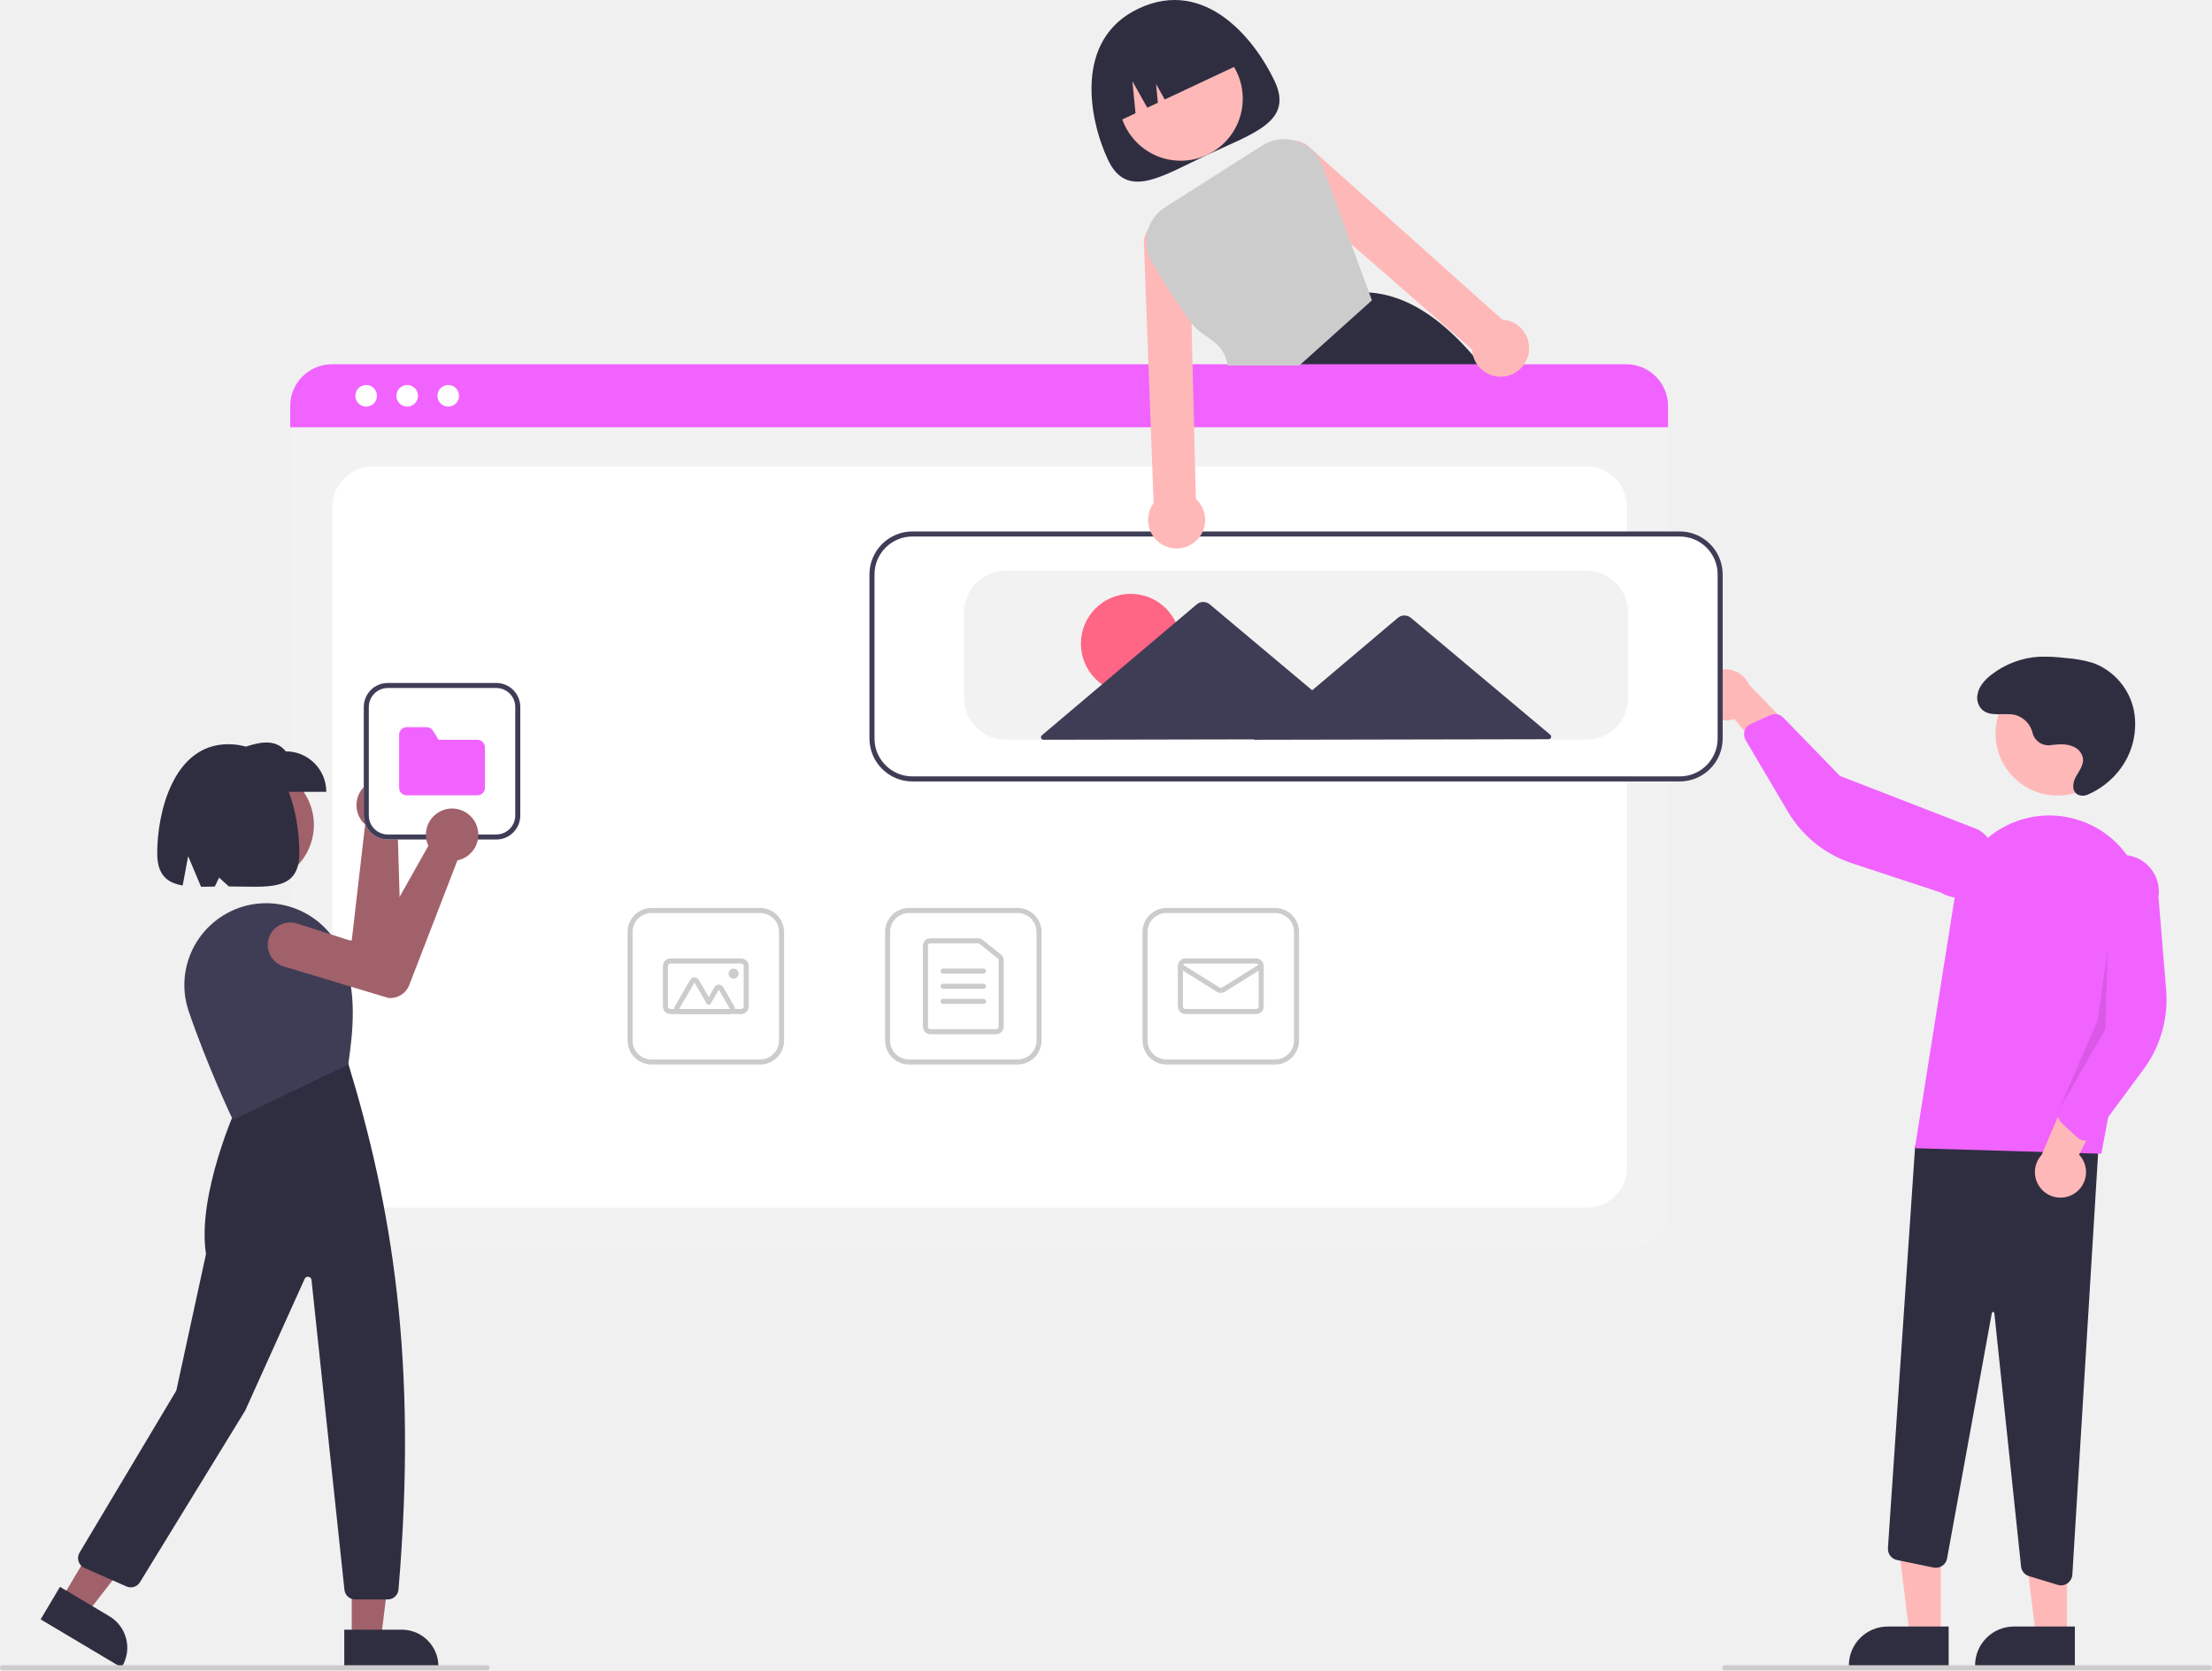
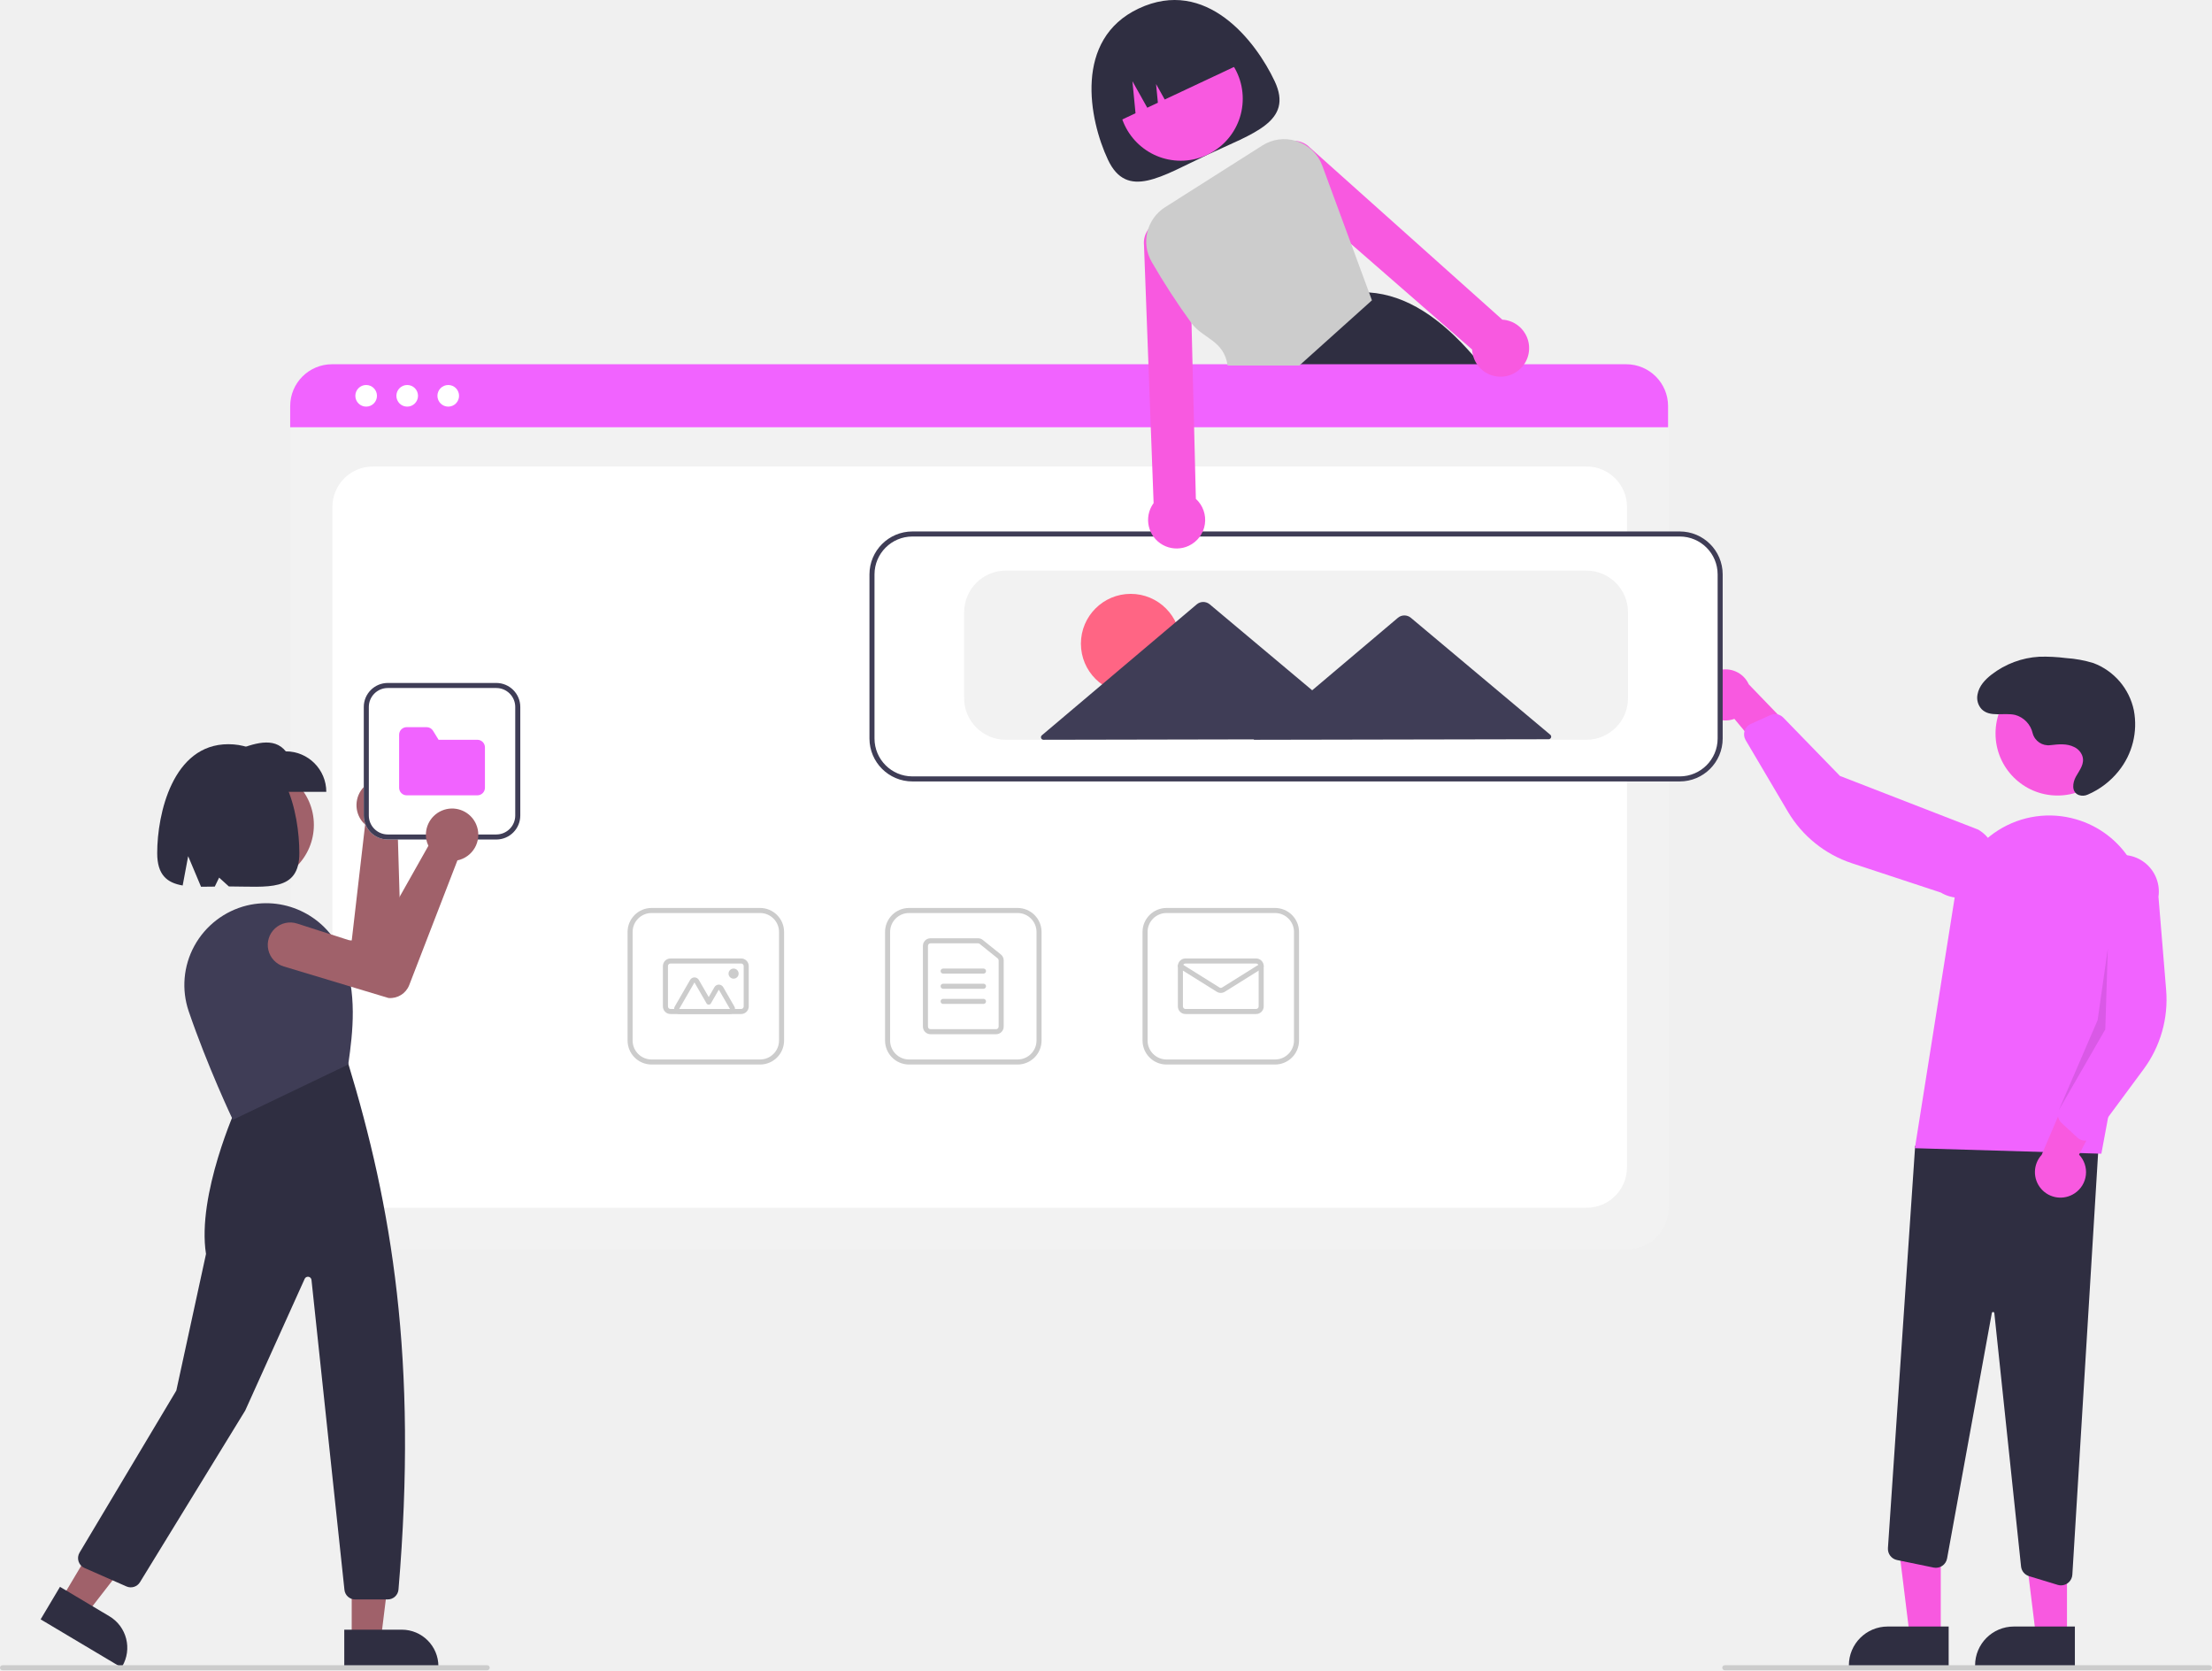
<svg xmlns="http://www.w3.org/2000/svg" data-name="Layer 1" width="876.272" height="661.473" viewBox="0 0 876.272 661.473" style="user-select: auto;">
  <path d="M685.834,138.655c7.516,15.995-8.411,20.526-26.655,29.099s-31.898,17.942-39.414,1.947-13.615-47.743,12.195-59.871C658.66,97.284,678.318,122.659,685.834,138.655Z" transform="translate(-180.8642 -106.4605)" fill="#2f2e41" style="user-select: auto;" />
-   <circle cx="467.746" cy="39.089" r="24.561" fill="#ffb8b8" style="user-select: auto;" />
+   <circle cx="467.746" cy="39.089" r="24.561" fill="#f859e0" style="user-select: auto;" />
  <path d="M770.29,254.473c-.85-1.11-1.7-2.2-2.56-3.26q-1.665-2.07-3.35-4.01c-12.73-14.69-26.27-23.94-41.18-24.93h-.02l-.22-.02-29.71,28.96-10.1,9.84.22.54,5.45,13.57h95.49A234.834,234.834,0,0,0,770.29,254.473Z" transform="translate(-180.8642 -106.4605)" fill="#2f2e41" style="user-select: auto;" />
  <path d="M621.902,155.438l0,0,8.792-4.131-1.225-12.683,5.879,10.496,4.202-1.975-.714-7.399,3.43,6.123,31.224-14.673,0,0a26,26,0,0,0-34.589-12.474l-4.525,2.126A26,26,0,0,0,621.902,155.438Z" transform="translate(-180.8642 -106.4605)" fill="#2f2e41" style="user-select: auto;" />
  <path d="M825.39,601.261H312.552a16.519,16.519,0,0,1-16.5-16.5V276.607a12.102,12.102,0,0,1,12.088-12.088H829.593a12.311,12.311,0,0,1,12.297,12.297V584.761A16.519,16.519,0,0,1,825.39,601.261Z" transform="translate(-180.8642 -106.4605)" fill="#f2f2f2" style="user-select: auto;" />
  <path d="M328.552,584.761h480.839a16,16,0,0,0,16-16V307.213a16,16,0,0,0-16-16H328.552a16,16,0,0,0-16,16V568.761A16,16,0,0,0,328.552,584.761Z" transform="translate(-180.8642 -106.4605)" fill="#fff" style="user-select: auto;" />
  <path d="M841.66,275.663H295.82v-8.4a16.574,16.574,0,0,1,16.56-16.55H825.1a16.574,16.574,0,0,1,16.56,16.55Z" transform="translate(-180.8642 -106.4605)" fill="#f163ff" style="user-select: auto;" />
  <circle cx="145.051" cy="156.752" r="4.283" fill="#fff" style="user-select: auto;" />
  <circle cx="161.31" cy="156.752" r="4.283" fill="#fff" style="user-select: auto;" />
  <circle cx="177.569" cy="156.752" r="4.283" fill="#fff" style="user-select: auto;" />
  <path d="M583.974,528.04h-43a9.511,9.511,0,0,1-9.5-9.5v-43a9.511,9.511,0,0,1,9.5-9.5h43a9.511,9.511,0,0,1,9.5,9.5v43A9.511,9.511,0,0,1,583.974,528.04Zm-43-60a7.508,7.508,0,0,0-7.5,7.5v43a7.508,7.508,0,0,0,7.5,7.5h43a7.508,7.508,0,0,0,7.5-7.5v-43a7.508,7.508,0,0,0-7.5-7.5Z" transform="translate(-180.8642 -106.4605)" fill="#ccc" style="user-select: auto;" />
  <path d="M575.474,516.04h-26a3.003,3.003,0,0,1-3-3v-32a3.003,3.003,0,0,1,3-3h18.839a3.007,3.007,0,0,1,1.879.662l7.16,5.754a2.984,2.984,0,0,1,1.121,2.338v26.246A3.003,3.003,0,0,1,575.474,516.04Zm-26-36a1.001,1.001,0,0,0-1,1v32a1.001,1.001,0,0,0,1,1h26a1.001,1.001,0,0,0,1-1v-26.246a.995.995,0,0,0-.374-.779l-7.161-5.754a1.002,1.002,0,0,0-.626-.22Z" transform="translate(-180.8642 -106.4605)" fill="#ccc" style="user-select: auto;" />
  <path d="M570.474,492.04h-16a1,1,0,0,1,0-2h16a1,1,0,0,1,0,2Z" transform="translate(-180.8642 -106.4605)" fill="#ccc" style="user-select: auto;" />
  <path d="M570.474,498.04h-16a1,1,0,0,1,0-2h16a1,1,0,0,1,0,2Z" transform="translate(-180.8642 -106.4605)" fill="#ccc" style="user-select: auto;" />
  <path d="M570.474,504.04h-16a1,1,0,0,1,0-2h16a1,1,0,0,1,0,2Z" transform="translate(-180.8642 -106.4605)" fill="#ccc" style="user-select: auto;" />
  <path d="M685.974,528.04h-43a9.511,9.511,0,0,1-9.5-9.5v-43a9.511,9.511,0,0,1,9.5-9.5h43a9.511,9.511,0,0,1,9.5,9.5v43A9.511,9.511,0,0,1,685.974,528.04Zm-43-60a7.508,7.508,0,0,0-7.5,7.5v43a7.508,7.508,0,0,0,7.5,7.5h43a7.508,7.508,0,0,0,7.5-7.5v-43a7.508,7.508,0,0,0-7.5-7.5Z" transform="translate(-180.8642 -106.4605)" fill="#ccc" style="user-select: auto;" />
  <path d="M678.474,508.04h-28a3.003,3.003,0,0,1-3-3v-16a3.003,3.003,0,0,1,3-3h28a3.003,3.003,0,0,1,3,3v16A3.003,3.003,0,0,1,678.474,508.04Zm-28-20a1.001,1.001,0,0,0-1,1v16a1.001,1.001,0,0,0,1,1h28a1.001,1.001,0,0,0,1-1v-16a1.001,1.001,0,0,0-1-1Z" transform="translate(-180.8642 -106.4605)" fill="#ccc" style="user-select: auto;" />
  <path d="M664.474,499.678a3.003,3.003,0,0,1-1.59-.453l-14.94-9.337a1,1,0,0,1,1.061-1.696l14.94,9.337a1.006,1.006,0,0,0,1.06,0l14.939-9.337a1,1,0,0,1,1.061,1.696l-14.939,9.337A3.004,3.004,0,0,1,664.474,499.678Z" transform="translate(-180.8642 -106.4605)" fill="#ccc" style="user-select: auto;" />
  <path d="M481.974,528.04h-43a9.511,9.511,0,0,1-9.5-9.5v-43a9.511,9.511,0,0,1,9.5-9.5h43a9.511,9.511,0,0,1,9.5,9.5v43A9.511,9.511,0,0,1,481.974,528.04Zm-43-60a7.508,7.508,0,0,0-7.5,7.5v43a7.508,7.508,0,0,0,7.5,7.5h43a7.508,7.508,0,0,0,7.5-7.5v-43a7.508,7.508,0,0,0-7.5-7.5Z" transform="translate(-180.8642 -106.4605)" fill="#ccc" style="user-select: auto;" />
  <path d="M474.474,508.04h-28a3.003,3.003,0,0,1-3-3v-16a3.003,3.003,0,0,1,3-3h28a3.003,3.003,0,0,1,3,3v16A3.003,3.003,0,0,1,474.474,508.04Zm-28-20a1.001,1.001,0,0,0-1,1v16a1.001,1.001,0,0,0,1,1h28a1.001,1.001,0,0,0,1-1v-16a1.001,1.001,0,0,0-1-1Z" transform="translate(-180.8642 -106.4605)" fill="#ccc" style="user-select: auto;" />
  <path d="M470.036,508.04h-20.124a2,2,0,0,1-1.732-3l6.062-10.5a2,2,0,0,1,3.464,0l3.915,6.781,2.268-3.929a2,2,0,0,1,3.464,0l4.415,7.647a2,2,0,0,1-1.732,3Zm0-2h0l-4.415-7.647-3.134,5.429a1.0 1,0,0,1-.866.5h0a1.0 1,0,0,1-.866-.5l-4.781-8.281-6.062,10.5Z" transform="translate(-180.8642 -106.4605)" fill="#ccc" style="user-select: auto;" />
  <circle cx="290.61" cy="385.579" r="2" fill="#ccc" style="user-select: auto;" />
-   <polygon points="768.825 648.15 756.565 648.149 750.733 600.861 768.827 600.862 768.825 648.15" fill="#ffb8b8" style="user-select: auto;" />
+   <polygon points="768.825 648.15 756.565 648.149 750.733 600.861 768.827 600.862 768.825 648.15" fill="#f859e0" style="user-select: auto;" />
  <path d="M952.816,766.494l-39.531-.001v-.5a15.386,15.386,0,0,1,15.386-15.386h.001l24.144.001Z" transform="translate(-180.8642 -106.4605)" fill="#2f2e41" style="user-select: auto;" />
-   <polygon points="818.825 648.15 806.565 648.149 800.733 600.861 818.827 600.862 818.825 648.15" fill="#ffb8b8" style="user-select: auto;" />
+   <polygon points="818.825 648.15 806.565 648.149 800.733 600.861 818.827 600.862 818.825 648.15" fill="#f859e0" style="user-select: auto;" />
  <path d="M1002.816,766.494l-39.531-.001v-.5a15.386,15.386,0,0,1,15.386-15.386h.001l24.144.001Z" transform="translate(-180.8642 -106.4605)" fill="#2f2e41" style="user-select: auto;" />
  <path d="M996.014,734.111l-11.354-3.454a4.493,4.493,0,0,1-3.166-3.833L970.908,626.498a.48.48,0,0,0-.479-.447.469.469,0,0,0-.51.409l-17.731,97.199a4.5,4.5,0,0,1-5.335,3.6L932.342,724.269a4.516,4.516,0,0,1-3.582-4.712l10.785-159.312,73.138-7.892-10.868,177.727a4.505,4.505,0,0,1-4.484,4.228A4.526,4.526,0,0,1,996.014,734.111Z" transform="translate(-180.8642 -106.4605)" fill="#2f2e41" style="user-select: auto;" />
-   <circle cx="815.08" cy="290.487" r="24.561" fill="#ffb8b8" style="user-select: auto;" />
+   <circle cx="815.08" cy="290.487" r="24.561" fill="#f859e0" style="user-select: auto;" />
  <path d="M939.433,561.18l15.858-99.851a37.857,37.857,0,0,1,48.005-30.399h0a37.743,37.743,0,0,1,26.601,43.262l-16.591,89.172Z" transform="translate(-180.8642 -106.4605)" fill="#f163ff" style="user-select: auto;" />
-   <path d="M1002.725,579.046a10.056,10.056,0,0,0,1.747-15.32l16.396-31.751-18.465,1.97-12.739,29.849a10.11,10.11,0,0,0,13.061,15.251Z" transform="translate(-180.8642 -106.4605)" fill="#ffb8b8" style="user-select: auto;" />
+   <path d="M1002.725,579.046a10.056,10.056,0,0,0,1.747-15.32l16.396-31.751-18.465,1.97-12.739,29.849a10.11,10.11,0,0,0,13.061,15.251Z" transform="translate(-180.8642 -106.4605)" fill="#f859e0" style="user-select: auto;" />
  <path d="M1006.236,558.126a4.506,4.506,0,0,1-2.426-1.151l-6.273-5.797a4.515,4.515,0,0,1-1.092-5.054l12.537-29.718-1.779-58.72a14.497,14.497,0,1,1,28.727,3.919l3.041,36.912a46.373,46.373,0,0,1-8.938,31.397l-19.552,26.432a4.505,4.505,0,0,1-3.195,1.804A4.455,4.455,0,0,1,1006.236,558.126Z" transform="translate(-180.8642 -106.4605)" fill="#f163ff" style="user-select: auto;" />
-   <path d="M854.505,383.566a10.056,10.056,0,0,0,13.426,7.582l22.846,27.478,5.385-17.772-22.52-23.369a10.11,10.11,0,0,0-19.137,6.081Z" transform="translate(-180.8642 -106.4605)" fill="#ffb8b8" style="user-select: auto;" />
+   <path d="M854.505,383.566a10.056,10.056,0,0,0,13.426,7.582l22.846,27.478,5.385-17.772-22.52-23.369a10.11,10.11,0,0,0-19.137,6.081Z" transform="translate(-180.8642 -106.4605)" fill="#f859e0" style="user-select: auto;" />
  <path d="M872.401,394.955a4.506,4.506,0,0,1,2.006-1.786l7.784-3.517a4.515,4.515,0,0,1,5.08.965l22.478,23.132,54.766,21.257a14.497,14.497,0,1,1-14.809,24.926l-35.177-11.592a46.374,46.374,0,0,1-25.427-20.472l-16.717-28.31a4.505,4.505,0,0,1-.415-3.646A4.454,4.454,0,0,1,872.401,394.955Z" transform="translate(-180.8642 -106.4605)" fill="#f163ff" style="user-select: auto;" />
  <polygon points="835.002 375.652 834.002 407.652 815.58 439.663 830.962 403.99 835.002 375.652" opacity="0.1" style="user-select: auto;" />
  <path d="M993.13,401.563a6.423,6.423,0,0,1-7.031-4.702,9.764,9.764,0,0,0-6.951-7.274c-4.505-1.029-10.012,1.091-13.314-2.322a6.637,6.637,0,0,1-1.575-5.842c.608-3.317,2.981-5.823,5.563-7.827a34.062,34.062,0,0,1,18.866-7.051,67.677,67.677,0,0,1,10.621.528,47.009,47.009,0,0,1,10.864,1.985,25.576,25.576,0,0,1,16.002,18.68,29.528,29.528,0,0,1-6.057,24.13,31.702,31.702,0,0,1-12.161,9.259,4.744,4.744,0,0,1-3.606.183c-2.957-1.176-2.474-4.839-1.126-7.283,1.443-2.615,3.663-5.146,2.503-8.329a6.302,6.302,0,0,0-3.127-3.366c-2.94-1.499-6.228-1.145-9.389-.78Z" transform="translate(-180.8642 -106.4605)" fill="#2f2e41" style="user-select: auto;" />
  <path d="M846.297,415.433h-304a16.519,16.519,0,0,1-16.5-16.5v-65a16.519,16.519,0,0,1,16.5-16.5h304a16.519,16.519,0,0,1,16.5,16.5v65A16.519,16.519,0,0,1,846.297,415.433Z" transform="translate(-180.8642 -106.4605)" fill="#fff" style="user-select: auto;" />
  <path d="M846.297,415.933h-304a17.019,17.019,0,0,1-17-17v-65a17.019,17.019,0,0,1,17-17h304a17.019,17.019,0,0,1,17,17v65A17.019,17.019,0,0,1,846.297,415.933Zm-304-97a15.017,15.017,0,0,0-15,15v65a15.017,15.017,0,0,0,15,15h304a15.017,15.017,0,0,0,15-15v-65a15.017,15.017,0,0,0-15-15Z" transform="translate(-180.8642 -106.4605)" fill="#3f3d56" style="user-select: auto;" />
  <path d="M809.297,399.433h-230a16.519,16.519,0,0,1-16.5-16.5v-34a16.519,16.519,0,0,1,16.5-16.5h230a16.519,16.519,0,0,1,16.5,16.5v34A16.519,16.519,0,0,1,809.297,399.433Z" transform="translate(-180.8642 -106.4605)" fill="#f2f2f2" style="user-select: auto;" />
  <circle cx="447.928" cy="254.915" r="19.732" fill="#ff6584" style="user-select: auto;" />
  <path d="M795.004,397.442l-27.853-23.36-27.372-22.956a4,4,0,0,0-5.153.01l-27.283,23.062-6.664,5.633-10.048-8.427-30.537-25.611a4,4,0,0,0-5.152.01l-30.438,25.728-30.917,26.133a1.0 1,0,0,0,.647,1.764l63.387-.122,20.064-.039-.196.166,59.808-.115,57.067-.11A1.0 1,0,0,0,795.004,397.442Z" transform="translate(-180.8642 -106.4605)" fill="#3f3d56" style="user-select: auto;" />
  <path d="M1056.136,767.933h-192a1,1,0,0,1,0-2h192a1,1,0,0,1,0,2Z" transform="translate(-180.8642 -106.4605)" fill="#ccc" style="user-select: auto;" />
-   <path d="M784.92,238.373a11.221,11.221,0,0,0-7.25-5.1,10.301,10.301,0,0,0-1.66-.21l-76.19-68.12a9.015,9.015,0,0,0-5.63-2.69,7.67,7.67,0,0,0-1.27-.04,9.055,9.055,0,0,0-5.96,15.48l29.17,25.43,47.9,41.75a11.916,11.916,0,0,0,.35,2.33,11.266,11.266,0,0,0,9.67,8.37,11.092,11.092,0,0,0,6.05-1,11.407,11.407,0,0,0,3.88-2.97c.11-.13.21-.25.31-.39a11.293,11.293,0,0,0,.63-12.84Z" transform="translate(-180.8642 -106.4605)" fill="#ffb8b8" style="user-select: auto;" />
-   <path d="M654.6,304.023l-.71-28.86-.6-23.95-.41-16.76-.81-32.67a9.046,9.046,0,0,0-15.71-5.25,6.923,6.923,0,0,0-.75.96,8.936,8.936,0,0,0-1.56,6.05l1.78,47.67.89,23.95,1.14,30.55a12.047,12.047,0,0,0-.89,1.41,11.248,11.248,0,0,0-.71,8.84,11.311,11.311,0,0,0,15.56,6.63,11.301,11.301,0,0,0,2.78-18.57Z" transform="translate(-180.8642 -106.4605)" fill="#ffb8b8" style="user-select: auto;" />
+   <path d="M784.92,238.373a11.221,11.221,0,0,0-7.25-5.1,10.301,10.301,0,0,0-1.66-.21l-76.19-68.12a9.015,9.015,0,0,0-5.63-2.69,7.67,7.67,0,0,0-1.27-.04,9.055,9.055,0,0,0-5.96,15.48l29.17,25.43,47.9,41.75a11.916,11.916,0,0,0,.35,2.33,11.266,11.266,0,0,0,9.67,8.37,11.092,11.092,0,0,0,6.05-1,11.407,11.407,0,0,0,3.88-2.97c.11-.13.21-.25.31-.39a11.293,11.293,0,0,0,.63-12.84Z" transform="translate(-180.8642 -106.4605)" fill="#f859e0" style="user-select: auto;" />
+   <path d="M654.6,304.023l-.71-28.86-.6-23.95-.41-16.76-.81-32.67a9.046,9.046,0,0,0-15.71-5.25,6.923,6.923,0,0,0-.75.96,8.936,8.936,0,0,0-1.56,6.05l1.78,47.67.89,23.95,1.14,30.55a12.047,12.047,0,0,0-.89,1.41,11.248,11.248,0,0,0-.71,8.84,11.311,11.311,0,0,0,15.56,6.63,11.301,11.301,0,0,0,2.78-18.57Z" transform="translate(-180.8642 -106.4605)" fill="#f859e0" style="user-select: auto;" />
  <path d="M723.201,222.273l-7.07-19.15-11.44-31.02a16.006,16.006,0,0,0-9.95-9.68c-.18-.06-.37-.12-.55-.17a15.984,15.984,0,0,0-13.24,1.82l-38.53,24.44a16.093,16.093,0,0,0-5.27,21.75,276.323,276.323,0,0,0,15.73,24.19c4.49,6.11,12.85,6.76,14.3,16.76h28.41l28.76-25.82Z" transform="translate(-180.8642 -106.4605)" fill="#ccc" style="user-select: auto;" />
  <circle cx="101.165" cy="326.682" r="23.172" fill="#a0616a" style="user-select: auto;" />
  <path d="M338.916,417.193q.343.273.664.578a10.38,10.38,0,0,1-.417,15.484,9.722,9.722,0,0,1-.814.613l1.568,52.945a8.061,8.061,0,0,1-5.545,7.867l-.096.021-42.989,4.578a8.899,8.899,0,1,1-1.722-17.713l30.644-2.699,5.3-45.851a9.876,9.876,0,0,1-.972-.99,10.38,10.38,0,0,1,14.378-14.833Z" transform="translate(-180.8642 -106.4605)" fill="#a0616a" style="user-select: auto;" />
  <polygon points="139.328 649.174 150.895 649.174 156.397 604.561 139.326 604.561 139.328 649.174" fill="#a0616a" style="user-select: auto;" />
  <path d="M317.242,751.858l22.778-.001h.001a14.516,14.516,0,0,1,14.516,14.516v.472l-37.294.001Z" transform="translate(-180.8642 -106.4605)" fill="#2f2e41" style="user-select: auto;" />
  <polygon points="24.366 633.182 34.304 639.099 61.857 603.582 47.189 594.849 24.366 633.182" fill="#a0616a" style="user-select: auto;" />
  <path d="M204.627,734.889l19.572,11.653.001 0a14.516,14.516,0,0,1,5.046,19.899l-.241.405L196.96,747.767Z" transform="translate(-180.8642 -106.4605)" fill="#2f2e41" style="user-select: auto;" />
  <path d="M334.488,739.877H321.536a4.238,4.238,0,0,1-4.221-3.797L304.258,613.343a1.415,1.415,0,0,0-2.697-.433l-23.555,52.159-41.704,68.003a4.266,4.266,0,0,1-5.329,1.666l-16.66-7.33a4.247,4.247,0,0,1-1.935-6.064l38.337-64.192,11.758-54.085c-3.698-23.455,12.155-58.326,12.316-58.676l.079-.17,43.668-17.068.219.268c17.221,56.514,27.715,117.332,19.967,208.568A4.274,4.274,0,0,1,334.488,739.877Z" transform="translate(-180.8642 -106.4605)" fill="#2f2e41" style="user-select: auto;" />
  <path d="M273.107,549.934l-.203-.427c-.097-.205-9.807-20.684-17.292-42.571a32.285,32.285,0,0,1,2.239-25.873,32.637,32.637,0,0,1,20.813-16.004h0A32.677,32.677,0,0,1,316.591,484.627c5.937,14.847,4.045,30.695,2.264,43.157l-.035.25-.227.109Z" transform="translate(-180.8642 -106.4605)" fill="#3f3d56" style="user-select: auto;" />
  <path d="M310.124,420.054H273.33V404.015c8.076-3.208,15.978-5.937,20.756,0a16.038,16.038,0,0,1,16.038,16.038Z" transform="translate(-180.8642 -106.4605)" fill="#2f2e41" style="user-select: auto;" />
  <path d="M271.293,401.185c-21.996,0-28.153,27.571-28.153,43.126,0,8.674,3.923,11.777,10.088,12.827l2.177-11.611,5.099,12.111c1.732.009,3.551-.025,5.437-.06l1.729-3.56,3.855,3.496c15.441.023,27.921,2.274,27.921-13.203C299.445,428.756,294.046,401.185,271.293,401.185Z" transform="translate(-180.8642 -106.4605)" fill="#2f2e41" style="user-select: auto;" />
  <path d="M373.864,767.933h-192a1,1,0,1,1,0-2h192a1,1,0,0,1,0,2Z" transform="translate(-180.8642 -106.4605)" fill="#ccc" style="user-select: auto;" />
  <path d="M377.474,438.933h-43a9.511,9.511,0,0,1-9.5-9.5v-43a9.511,9.511,0,0,1,9.5-9.5h43a9.511,9.511,0,0,1,9.5,9.5v43A9.511,9.511,0,0,1,377.474,438.933Z" transform="translate(-180.8642 -106.4605)" fill="#fff" style="user-select: auto;" />
  <path d="M377.474,438.933h-43a9.511,9.511,0,0,1-9.5-9.5v-43a9.511,9.511,0,0,1,9.5-9.5h43a9.511,9.511,0,0,1,9.5,9.5v43A9.511,9.511,0,0,1,377.474,438.933Zm-43-60a7.508,7.508,0,0,0-7.5,7.5v43a7.508,7.508,0,0,0,7.5,7.5h43a7.508,7.508,0,0,0,7.5-7.5v-43a7.508,7.508,0,0,0-7.5-7.5Z" transform="translate(-180.8642 -106.4605)" fill="#3f3d56" style="user-select: auto;" />
  <path d="M369.974,421.433h-28a3.003,3.003,0,0,1-3-3v-21a3.003,3.003,0,0,1,3-3h7.882a2.981,2.981,0,0,1,2.555,1.427l2.198,3.573h15.364a3.003,3.003,0,0,1,3,3v16A3.003,3.003,0,0,1,369.974,421.433Z" transform="translate(-180.8642 -106.4605)" fill="#f163ff" style="user-select: auto;" />
  <path d="M369.064,432.042q.21.384.388.79a10.38,10.38,0,0,1-6.393,14.109,9.72,9.72,0,0,1-.988.25l-19.099,49.405a8.061,8.061,0,0,1-8.163,5.099l-.096-.018-41.397-12.462a8.899,8.899,0,1,1,5.286-16.993l29.29,9.404,22.676-40.202a9.876,9.876,0,0,1-.511-1.289,10.38,10.38,0,0,1,19.007-8.091Z" transform="translate(-180.8642 -106.4605)" fill="#a0616a" style="user-select: auto;" />
</svg>
